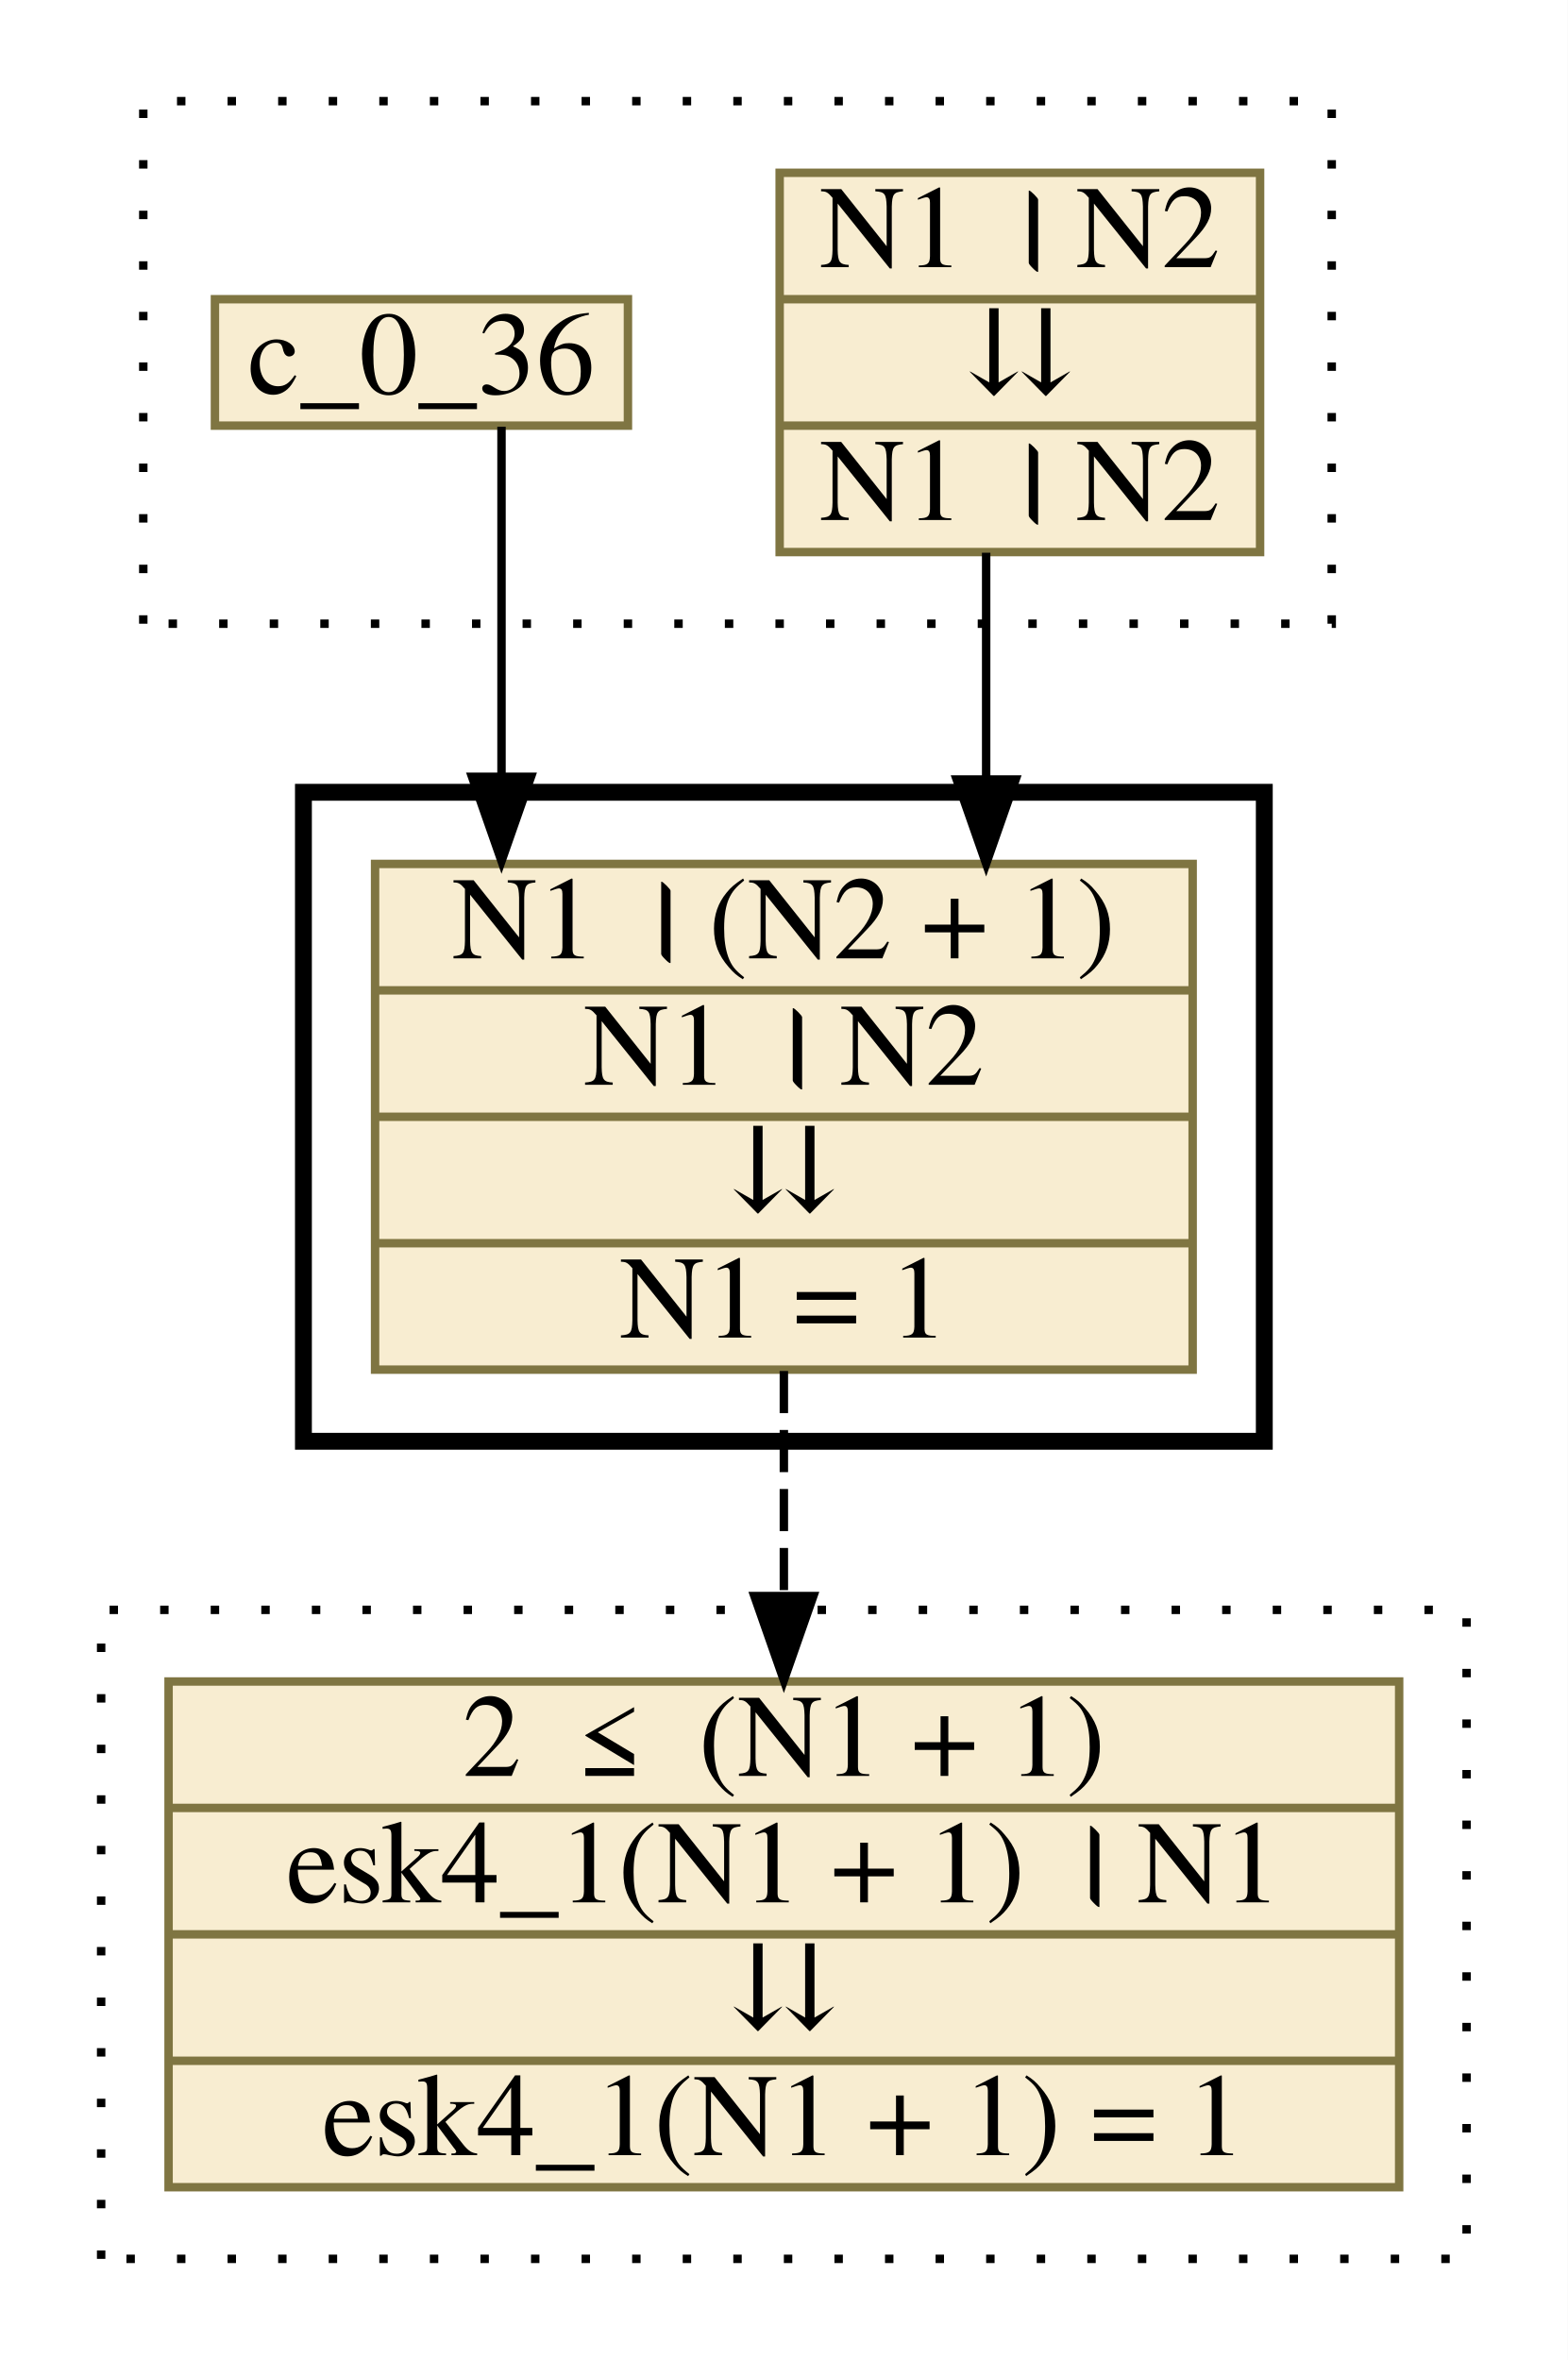
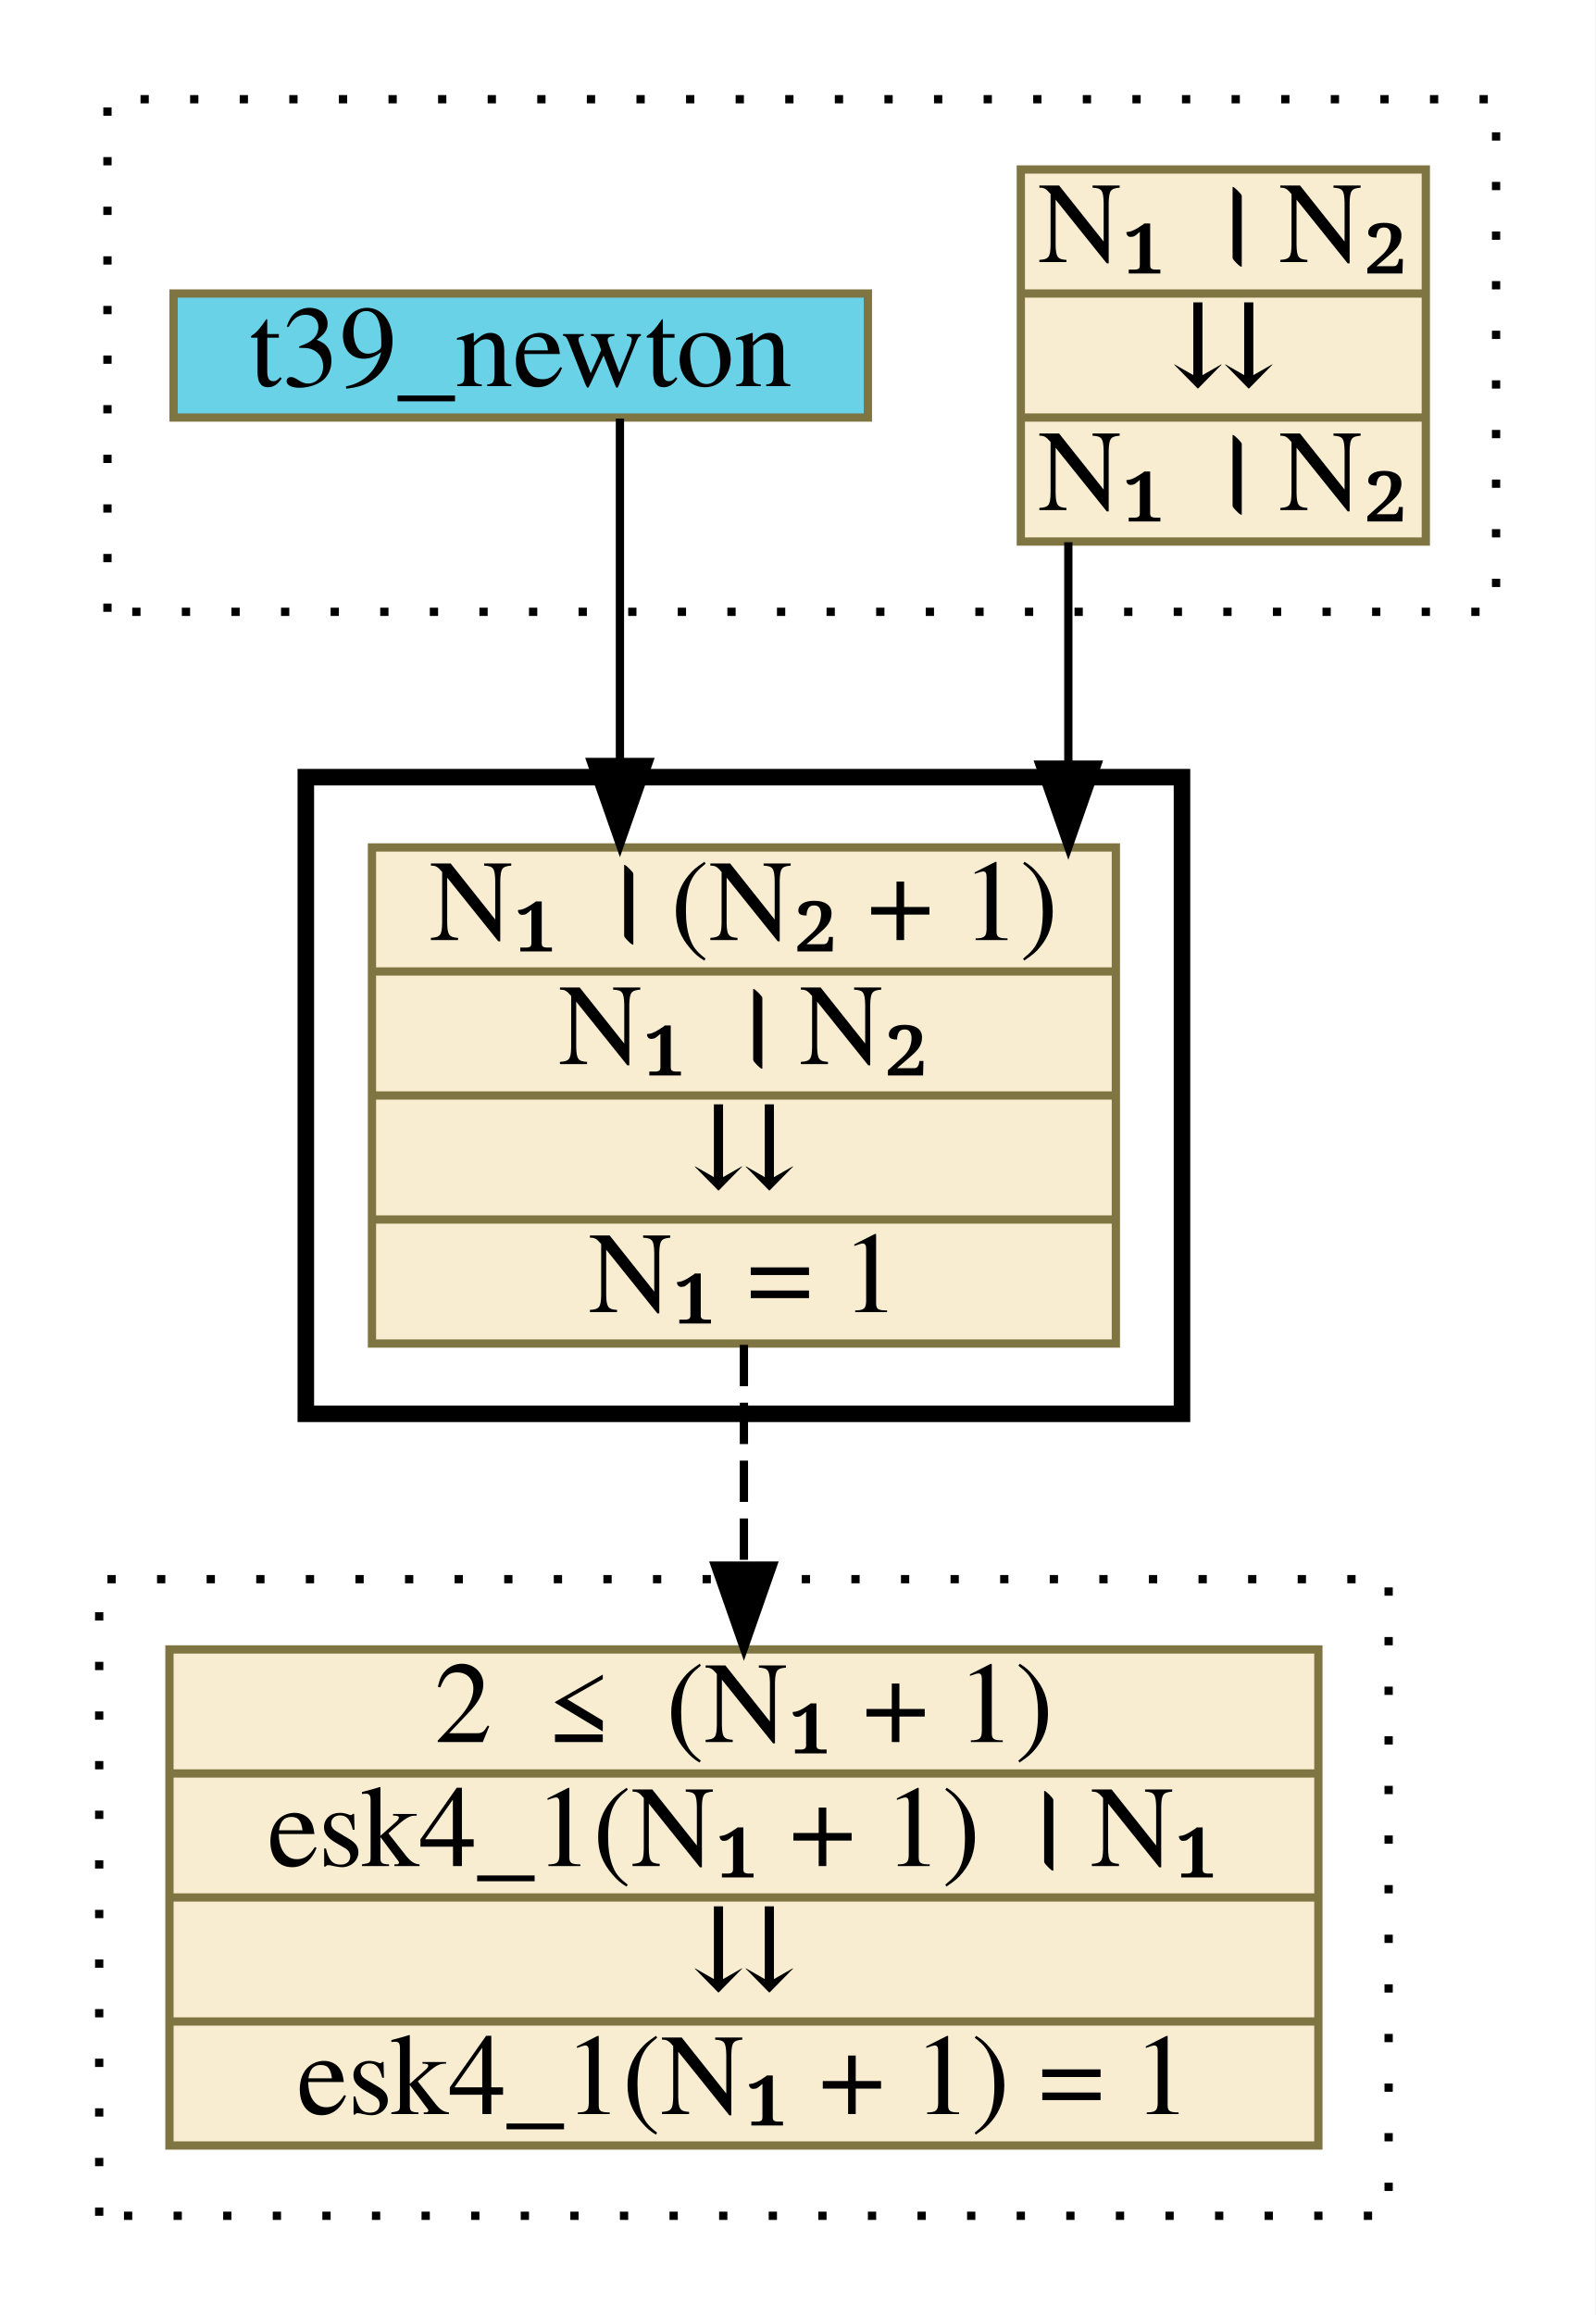
- <svg xmlns="http://www.w3.org/2000/svg" xmlns:xlink="http://www.w3.org/1999/xlink" width="186pt" height="280pt" viewBox="0.00 0.00 186.00 280.00">
+ <svg xmlns="http://www.w3.org/2000/svg" xmlns:xlink="http://www.w3.org/1999/xlink" width="193pt" height="280pt" viewBox="0.00 0.00 193.00 280.00">
  <g id="graph0" class="graph" transform="scale(1 1) rotate(0) translate(4 276)">
-     <polygon fill="white" stroke="transparent" points="-4,4 -4,-276 182,-276 182,4 -4,4" />
+     <polygon fill="white" stroke="transparent" points="-4,4 -4,-276 189,-276 189,4 -4,4" />
    <g id="clust1" class="cluster">
-       <polygon fill="none" stroke="black" stroke-dasharray="1,5" points="13,-202 13,-264 154,-264 154,-202 13,-202" />
+       <polygon fill="none" stroke="black" stroke-dasharray="1,5" points="9,-202 9,-264 177,-264 177,-202 9,-202" />
    </g>
    <g id="clust2" class="cluster">
-       <polygon fill="none" stroke="black" stroke-width="2" points="32,-105 32,-182 146,-182 146,-105 32,-105" />
+       <polygon fill="none" stroke="black" stroke-width="2" points="33,-105 33,-182 139,-182 139,-105 33,-105" />
    </g>
    <g id="clust3" class="cluster">
-       <polygon fill="none" stroke="black" stroke-dasharray="1,5" points="8,-8 8,-85 170,-85 170,-8 8,-8" />
+       <polygon fill="none" stroke="black" stroke-dasharray="1,5" points="8,-8 8,-85 164,-85 164,-8 8,-8" />
    </g>
    <g id="node1" class="node">
      <g id="a_node1">
-         <a xlink:href="c_0_42.html" xlink:title="{N1 । N2|⇊|N1 । N2}" target="_parent">
-           <polygon fill="#f8edd1" stroke="#7f7542" points="88.5,-210.5 88.5,-255.5 145.5,-255.5 145.5,-210.5 88.5,-210.5" />
-           <text text-anchor="middle" x="117" y="-244.3" font-family="Times,serif" font-size="14.00">N1 । N2</text>
-           <polyline fill="none" stroke="#7f7542" points="88.5,-240.5 145.5,-240.5 " />
-           <text text-anchor="middle" x="117" y="-229.3" font-family="Times,serif" font-size="14.00">⇊</text>
-           <polyline fill="none" stroke="#7f7542" points="88.5,-225.5 145.5,-225.5 " />
-           <text text-anchor="middle" x="117" y="-214.3" font-family="Times,serif" font-size="14.00">N1 । N2</text>
+         <a xlink:href="c_0_42.html" xlink:title="{N₁ । N₂|⇊|N₁ । N₂}" target="_parent">
+           <polygon fill="#f8edd1" stroke="#7f7542" points="119.5,-210.5 119.5,-255.5 168.5,-255.5 168.5,-210.5 119.5,-210.5" />
+           <text text-anchor="middle" x="144" y="-244.3" font-family="Times,serif" font-size="14.00">N₁ । N₂</text>
+           <polyline fill="none" stroke="#7f7542" points="119.5,-240.5 168.5,-240.5 " />
+           <text text-anchor="middle" x="144" y="-229.3" font-family="Times,serif" font-size="14.00">⇊</text>
+           <polyline fill="none" stroke="#7f7542" points="119.5,-225.5 168.5,-225.5 " />
+           <text text-anchor="middle" x="144" y="-214.3" font-family="Times,serif" font-size="14.00">N₁ । N₂</text>
        </a>
      </g>
    </g>
    <g id="node3" class="node">
      <g id="a_node3">
-         <a xlink:href="c_0_41.html" xlink:title="{N1 । (N2 + 1)|N1 । N2|⇊|N1 = 1}" target="_parent">
-           <polygon fill="#f8edd1" stroke="#7f7542" points="40.5,-113.5 40.5,-173.5 137.5,-173.5 137.5,-113.5 40.5,-113.5" />
-           <text text-anchor="middle" x="89" y="-162.3" font-family="Times,serif" font-size="14.00">N1 । (N2 + 1)</text>
-           <polyline fill="none" stroke="#7f7542" points="40.5,-158.5 137.5,-158.5 " />
-           <text text-anchor="middle" x="89" y="-147.3" font-family="Times,serif" font-size="14.00">N1 । N2</text>
-           <polyline fill="none" stroke="#7f7542" points="40.5,-143.5 137.5,-143.5 " />
-           <text text-anchor="middle" x="89" y="-132.3" font-family="Times,serif" font-size="14.00">⇊</text>
-           <polyline fill="none" stroke="#7f7542" points="40.5,-128.5 137.5,-128.5 " />
-           <text text-anchor="middle" x="89" y="-117.3" font-family="Times,serif" font-size="14.00">N1 = 1</text>
+         <a xlink:href="c_0_41.html" xlink:title="{N₁ । (N₂ + 1)|N₁ । N₂|⇊|N₁ = 1}" target="_parent">
+           <polygon fill="#f8edd1" stroke="#7f7542" points="41,-113.5 41,-173.5 131,-173.5 131,-113.5 41,-113.5" />
+           <text text-anchor="middle" x="86" y="-162.3" font-family="Times,serif" font-size="14.00">N₁ । (N₂ + 1)</text>
+           <polyline fill="none" stroke="#7f7542" points="41,-158.5 131,-158.5 " />
+           <text text-anchor="middle" x="86" y="-147.3" font-family="Times,serif" font-size="14.00">N₁ । N₂</text>
+           <polyline fill="none" stroke="#7f7542" points="41,-143.5 131,-143.5 " />
+           <text text-anchor="middle" x="86" y="-132.3" font-family="Times,serif" font-size="14.00">⇊</text>
+           <polyline fill="none" stroke="#7f7542" points="41,-128.5 131,-128.5 " />
+           <text text-anchor="middle" x="86" y="-117.3" font-family="Times,serif" font-size="14.00">N₁ = 1</text>
        </a>
      </g>
    </g>
    <g id="edge1" class="edge">
-       <path fill="none" stroke="black" d="M113,-210.42C113,-210.42 113,-183.52 113,-183.52" />
-       <polygon fill="black" stroke="black" points="116.5,-183.52 113,-173.52 109.5,-183.52 116.5,-183.52" />
+       <path fill="none" stroke="black" d="M125.25,-210.42C125.25,-210.42 125.25,-183.52 125.25,-183.52" />
+       <polygon fill="black" stroke="black" points="128.75,-183.52 125.25,-173.52 121.75,-183.52 128.75,-183.52" />
    </g>
    <g id="node2" class="node">
      <g id="a_node2">
-         <a xlink:href="c_0_36.html" xlink:title="c_0_36" target="_parent">
-           <polygon fill="#f8edd1" stroke="#7f7542" points="21.5,-225.5 21.5,-240.5 70.5,-240.5 70.5,-225.5 21.5,-225.5" />
-           <text text-anchor="middle" x="46" y="-229.3" font-family="Times,serif" font-size="14.00">c_0_36</text>
+         <a xlink:href="http://grid01.ciirc.cvut.cz/~mptp/7.13.01_4.181.1147/html/newton.html#T39" xlink:title="t39_newton" target="_blank">
+           <polygon fill="#69d2e7" stroke="#7f7542" points="17,-225.5 17,-240.5 101,-240.5 101,-225.5 17,-225.5" />
+           <text text-anchor="middle" x="59" y="-229.3" font-family="Times,serif" font-size="14.00">t39_newton</text>
        </a>
      </g>
    </g>
    <g id="edge2" class="edge">
-       <path fill="none" stroke="black" d="M55.5,-225.37C55.5,-225.37 55.5,-183.84 55.5,-183.84" />
-       <polygon fill="black" stroke="black" points="59,-183.84 55.5,-173.84 52,-183.84 59,-183.84" />
+       <path fill="none" stroke="black" d="M71,-225.37C71,-225.37 71,-183.84 71,-183.84" />
+       <polygon fill="black" stroke="black" points="74.5,-183.84 71,-173.84 67.5,-183.84 74.5,-183.84" />
    </g>
    <g id="node4" class="node">
      <g id="a_node4">
-         <a xlink:href="c_0_74.html" xlink:title="{2 ≤ (N1 + 1)|esk4_1(N1 + 1) । N1|⇊|esk4_1(N1 + 1) = 1}" target="_parent">
-           <polygon fill="#f8edd1" stroke="#7f7542" points="16,-16.5 16,-76.5 162,-76.5 162,-16.5 16,-16.5" />
-           <text text-anchor="middle" x="89" y="-65.3" font-family="Times,serif" font-size="14.00">2 ≤ (N1 + 1)</text>
-           <polyline fill="none" stroke="#7f7542" points="16,-61.5 162,-61.5 " />
-           <text text-anchor="middle" x="89" y="-50.3" font-family="Times,serif" font-size="14.00">esk4_1(N1 + 1) । N1</text>
-           <polyline fill="none" stroke="#7f7542" points="16,-46.5 162,-46.5 " />
-           <text text-anchor="middle" x="89" y="-35.3" font-family="Times,serif" font-size="14.00">⇊</text>
-           <polyline fill="none" stroke="#7f7542" points="16,-31.5 162,-31.5 " />
-           <text text-anchor="middle" x="89" y="-20.3" font-family="Times,serif" font-size="14.00">esk4_1(N1 + 1) = 1</text>
+         <a xlink:href="c_0_74.html" xlink:title="{2 ≤ (N₁ + 1)|esk4_1(N₁ + 1) । N₁|⇊|esk4_1(N₁ + 1) = 1}" target="_parent">
+           <polygon fill="#f8edd1" stroke="#7f7542" points="16.5,-16.5 16.5,-76.5 155.5,-76.5 155.5,-16.5 16.5,-16.5" />
+           <text text-anchor="middle" x="86" y="-65.3" font-family="Times,serif" font-size="14.00">2 ≤ (N₁ + 1)</text>
+           <polyline fill="none" stroke="#7f7542" points="16.5,-61.5 155.5,-61.5 " />
+           <text text-anchor="middle" x="86" y="-50.3" font-family="Times,serif" font-size="14.00">esk4_1(N₁ + 1) । N₁</text>
+           <polyline fill="none" stroke="#7f7542" points="16.5,-46.5 155.5,-46.5 " />
+           <text text-anchor="middle" x="86" y="-35.3" font-family="Times,serif" font-size="14.00">⇊</text>
+           <polyline fill="none" stroke="#7f7542" points="16.5,-31.5 155.5,-31.5 " />
+           <text text-anchor="middle" x="86" y="-20.3" font-family="Times,serif" font-size="14.00">esk4_1(N₁ + 1) = 1</text>
        </a>
      </g>
    </g>
    <g id="edge3" class="edge">
-       <path fill="none" stroke="black" stroke-dasharray="5,2" d="M89,-113.34C89,-113.34 89,-86.64 89,-86.64" />
-       <polygon fill="black" stroke="black" points="92.5,-86.64 89,-76.64 85.5,-86.64 92.5,-86.64" />
+       <path fill="none" stroke="black" stroke-dasharray="5,2" d="M86,-113.34C86,-113.34 86,-86.64 86,-86.64" />
+       <polygon fill="black" stroke="black" points="89.5,-86.64 86,-76.64 82.5,-86.64 89.5,-86.64" />
    </g>
  </g>
</svg>
